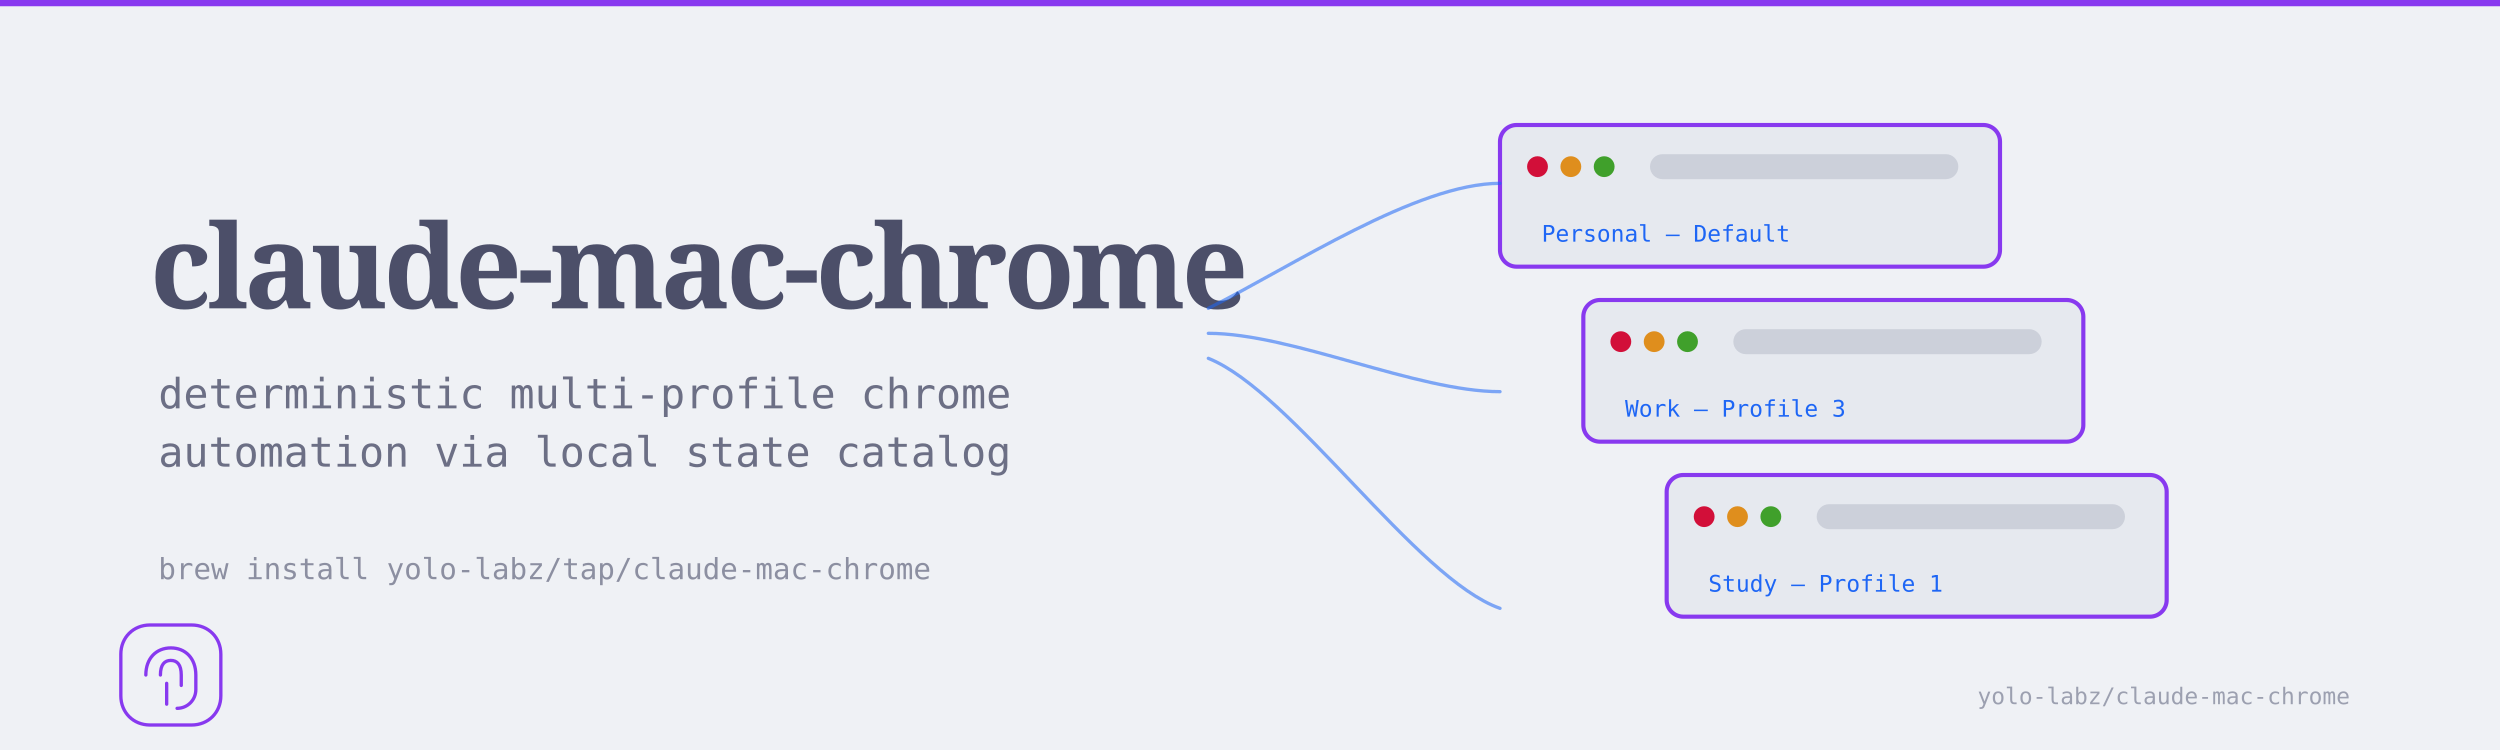
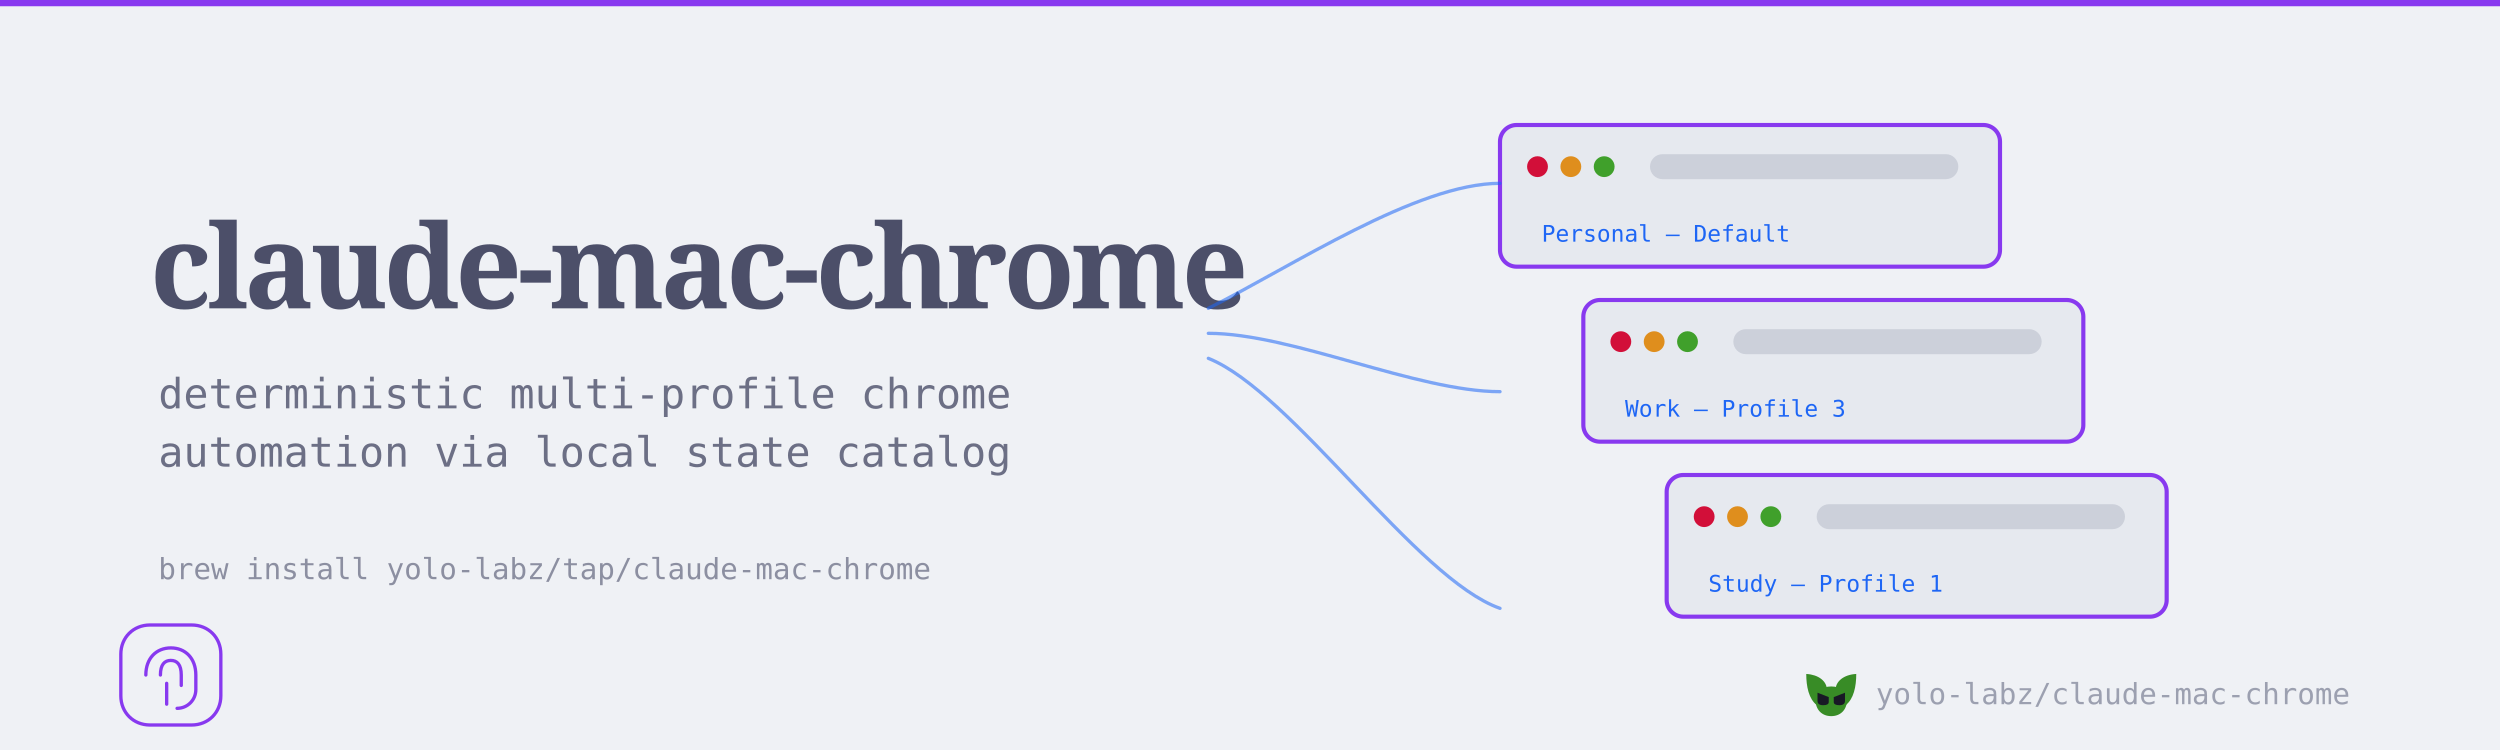
<svg xmlns="http://www.w3.org/2000/svg" viewBox="0 0 1200 360" role="img" aria-labelledby="cmac-hero-light-title cmac-hero-light-desc">
  <rect width="1200" height="360" fill="#eff1f5" />
  <rect x="0" y="0" width="1200" height="3" fill="#8839ef" />
  <g font-family="ui-serif,Georgia,'Iowan Old Style','Apple Garamond',serif" fill="#4c4f69">
    <text x="72" y="148" font-size="56" font-weight="700" letter-spacing="-2">claude-mac-chrome</text>
  </g>
  <g font-family="ui-monospace,'JetBrains Mono','Fira Code',Menlo,monospace" fill="#6c6f85">
    <text x="76" y="196" font-size="20">deterministic multi-profile chrome</text>
    <text x="76" y="224" font-size="20">automation via local state catalog</text>
  </g>
  <g font-family="ui-monospace,'JetBrains Mono','Fira Code',Menlo,monospace" fill="#8c8fa1">
    <text x="76" y="278" font-size="14">brew install yolo-labz/tap/claude-mac-chrome</text>
  </g>
  <g transform="translate(58,300)" fill="none" stroke="#8839ef" stroke-width="1.6" stroke-linecap="round" stroke-linejoin="round">
    <path d="M14,0 C6,0 0,6 0,14 V34 C0,42 6,48 14,48 H34 C42,48 48,42 48,34 V14 C48,6 42,0 34,0 Z" />
    <path d="M12,24 C12,16 17,11 24,11 C31,11 36,16 36,24 V31 C36,36 32,40 27,40" />
    <path d="M19,24 C19,19 21,17 24,17 C27,17 29,19 29,24 V29" />
    <path d="M22,28 V38" />
  </g>
  <g transform="translate(720,60)">
    <g transform="translate(0,0)">
      <rect x="0" y="0" width="240" height="68" rx="8" ry="8" fill="#e6e9ef" stroke="#8839ef" stroke-width="2" />
      <circle cx="18" cy="20" r="5" fill="#d20f39" />
      <circle cx="34" cy="20" r="5" fill="#df8e1d" />
      <circle cx="50" cy="20" r="5" fill="#40a02b" />
      <rect x="72" y="14" width="148" height="12" rx="6" ry="6" fill="#ccd0da" />
      <text x="20" y="56" font-family="ui-monospace,'JetBrains Mono','Fira Code',Menlo,monospace" font-size="11" fill="#1e66f5">Personal — Default</text>
    </g>
    <g transform="translate(40,84)">
      <rect x="0" y="0" width="240" height="68" rx="8" ry="8" fill="#e6e9ef" stroke="#8839ef" stroke-width="2" />
      <circle cx="18" cy="20" r="5" fill="#d20f39" />
      <circle cx="34" cy="20" r="5" fill="#df8e1d" />
      <circle cx="50" cy="20" r="5" fill="#40a02b" />
      <rect x="72" y="14" width="148" height="12" rx="6" ry="6" fill="#ccd0da" />
      <text x="20" y="56" font-family="ui-monospace,'JetBrains Mono','Fira Code',Menlo,monospace" font-size="11" fill="#1e66f5">Work — Profile 3</text>
    </g>
    <g transform="translate(80,168)">
      <rect x="0" y="0" width="240" height="68" rx="8" ry="8" fill="#e6e9ef" stroke="#8839ef" stroke-width="2" />
      <circle cx="18" cy="20" r="5" fill="#d20f39" />
      <circle cx="34" cy="20" r="5" fill="#df8e1d" />
      <circle cx="50" cy="20" r="5" fill="#40a02b" />
      <rect x="72" y="14" width="148" height="12" rx="6" ry="6" fill="#ccd0da" />
      <text x="20" y="56" font-family="ui-monospace,'JetBrains Mono','Fira Code',Menlo,monospace" font-size="11" fill="#1e66f5">Study — Profile 1</text>
    </g>
  </g>
  <g transform="translate(580,148)" fill="none" stroke="#1e66f5" stroke-width="1.6" opacity="0.55" stroke-linecap="round">
    <path d="M0,0 C40,-20 100,-60 140,-60" />
    <path d="M0,12 C40,12 100,40 140,40" />
    <path d="M0,24 C40,40 100,130 140,144" />
  </g>
  <g font-family="ui-monospace,'JetBrains Mono','Fira Code',Menlo,monospace" fill="#9ca0b0">
-     <text x="1128" y="338" font-size="11" text-anchor="end">yolo-labz/claude-mac-chrome</text>
+     <text x="1128" y="338" font-size="14" text-anchor="end">yolo-labz/claude-mac-chrome</text>
+   </g>
+   <g transform="translate(867 322) scale(1.5)">
+     <g fill="#388c26" stroke="#388c26" stroke-width="0" shape-rendering="geometricPrecision">
+       <path d="M0 1 C4 1.2 6.6 3.4 6.6 6 L3.4 11 C0.8 9 0 5 0 1 Z" />
+       <path d="M16 1 C12 1.2 9.4 3.4 9.4 6 L12.6 11 C15.2 9 16 5 16 1 Z" />
+       <path d="M3 9.5 C3 6.6 5 5 8 5 C11 5 13 6.6 13 9.5 C13 12.4 11 14.5 8 14.5 C5 14.5 3 12.4 3 9.5 Z" />
+     </g>
+     <path d="M3.6 7 L7.2 8.4 L7.2 10 Q7.2 11 5.4 11 Q3.6 11 3.6 9.6 Z" fill="#181825" />
+     <path d="M12.4 7 L8.8 8.4 L8.8 10 Q8.8 11 10.6 11 Q12.4 11 12.4 9.6 Z" fill="#181825" />
  </g>
</svg>
